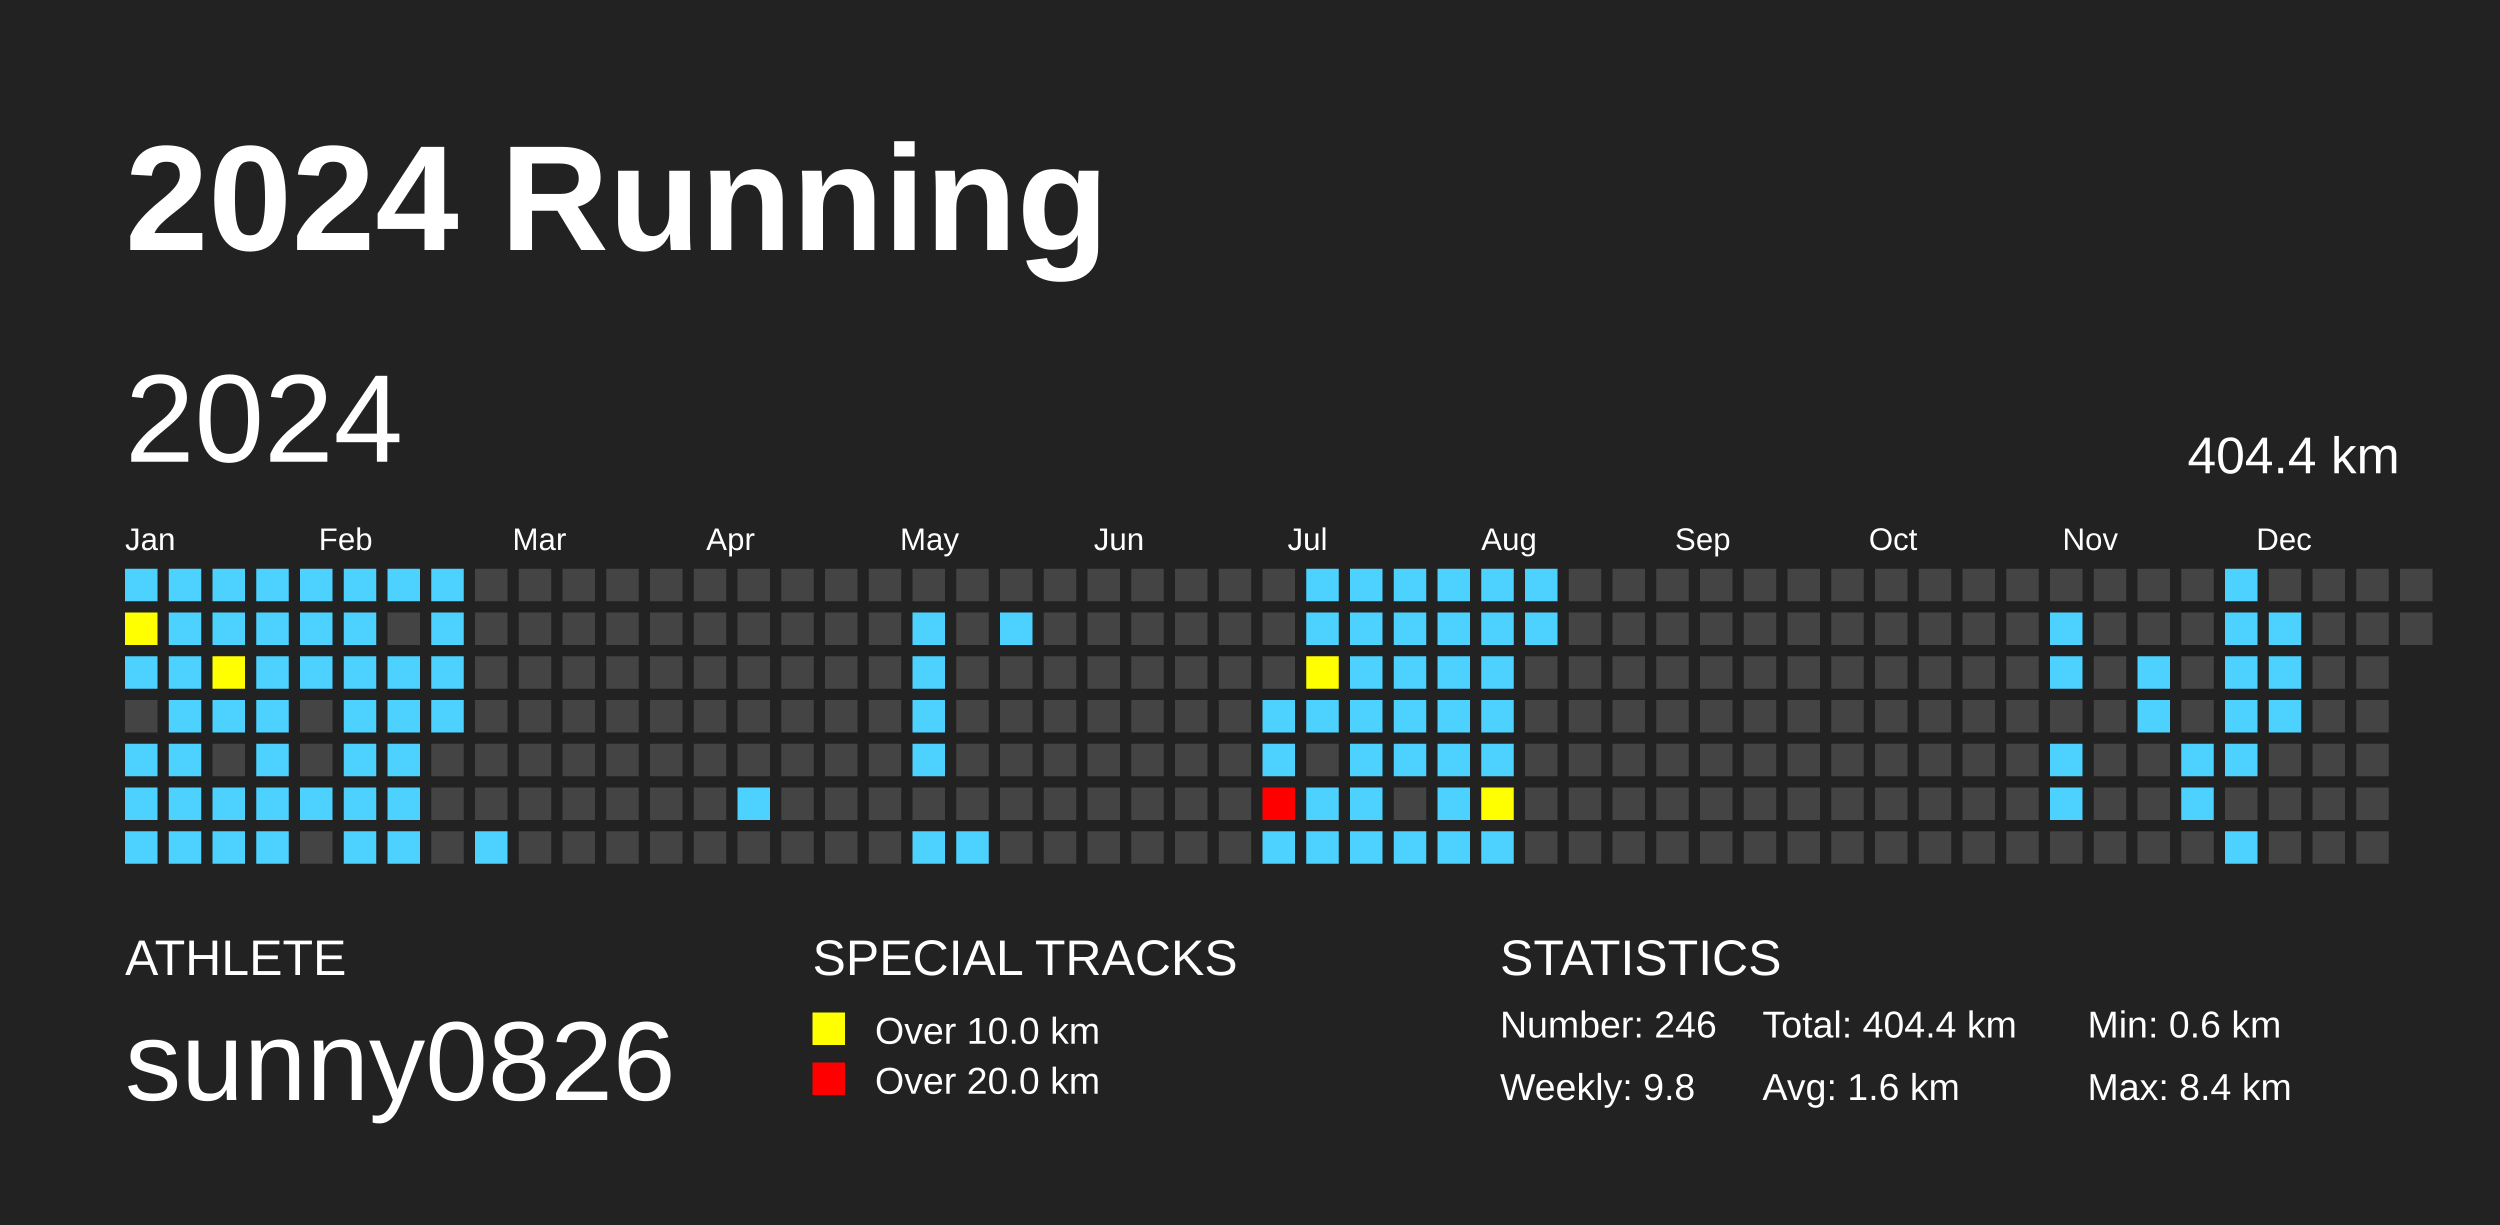
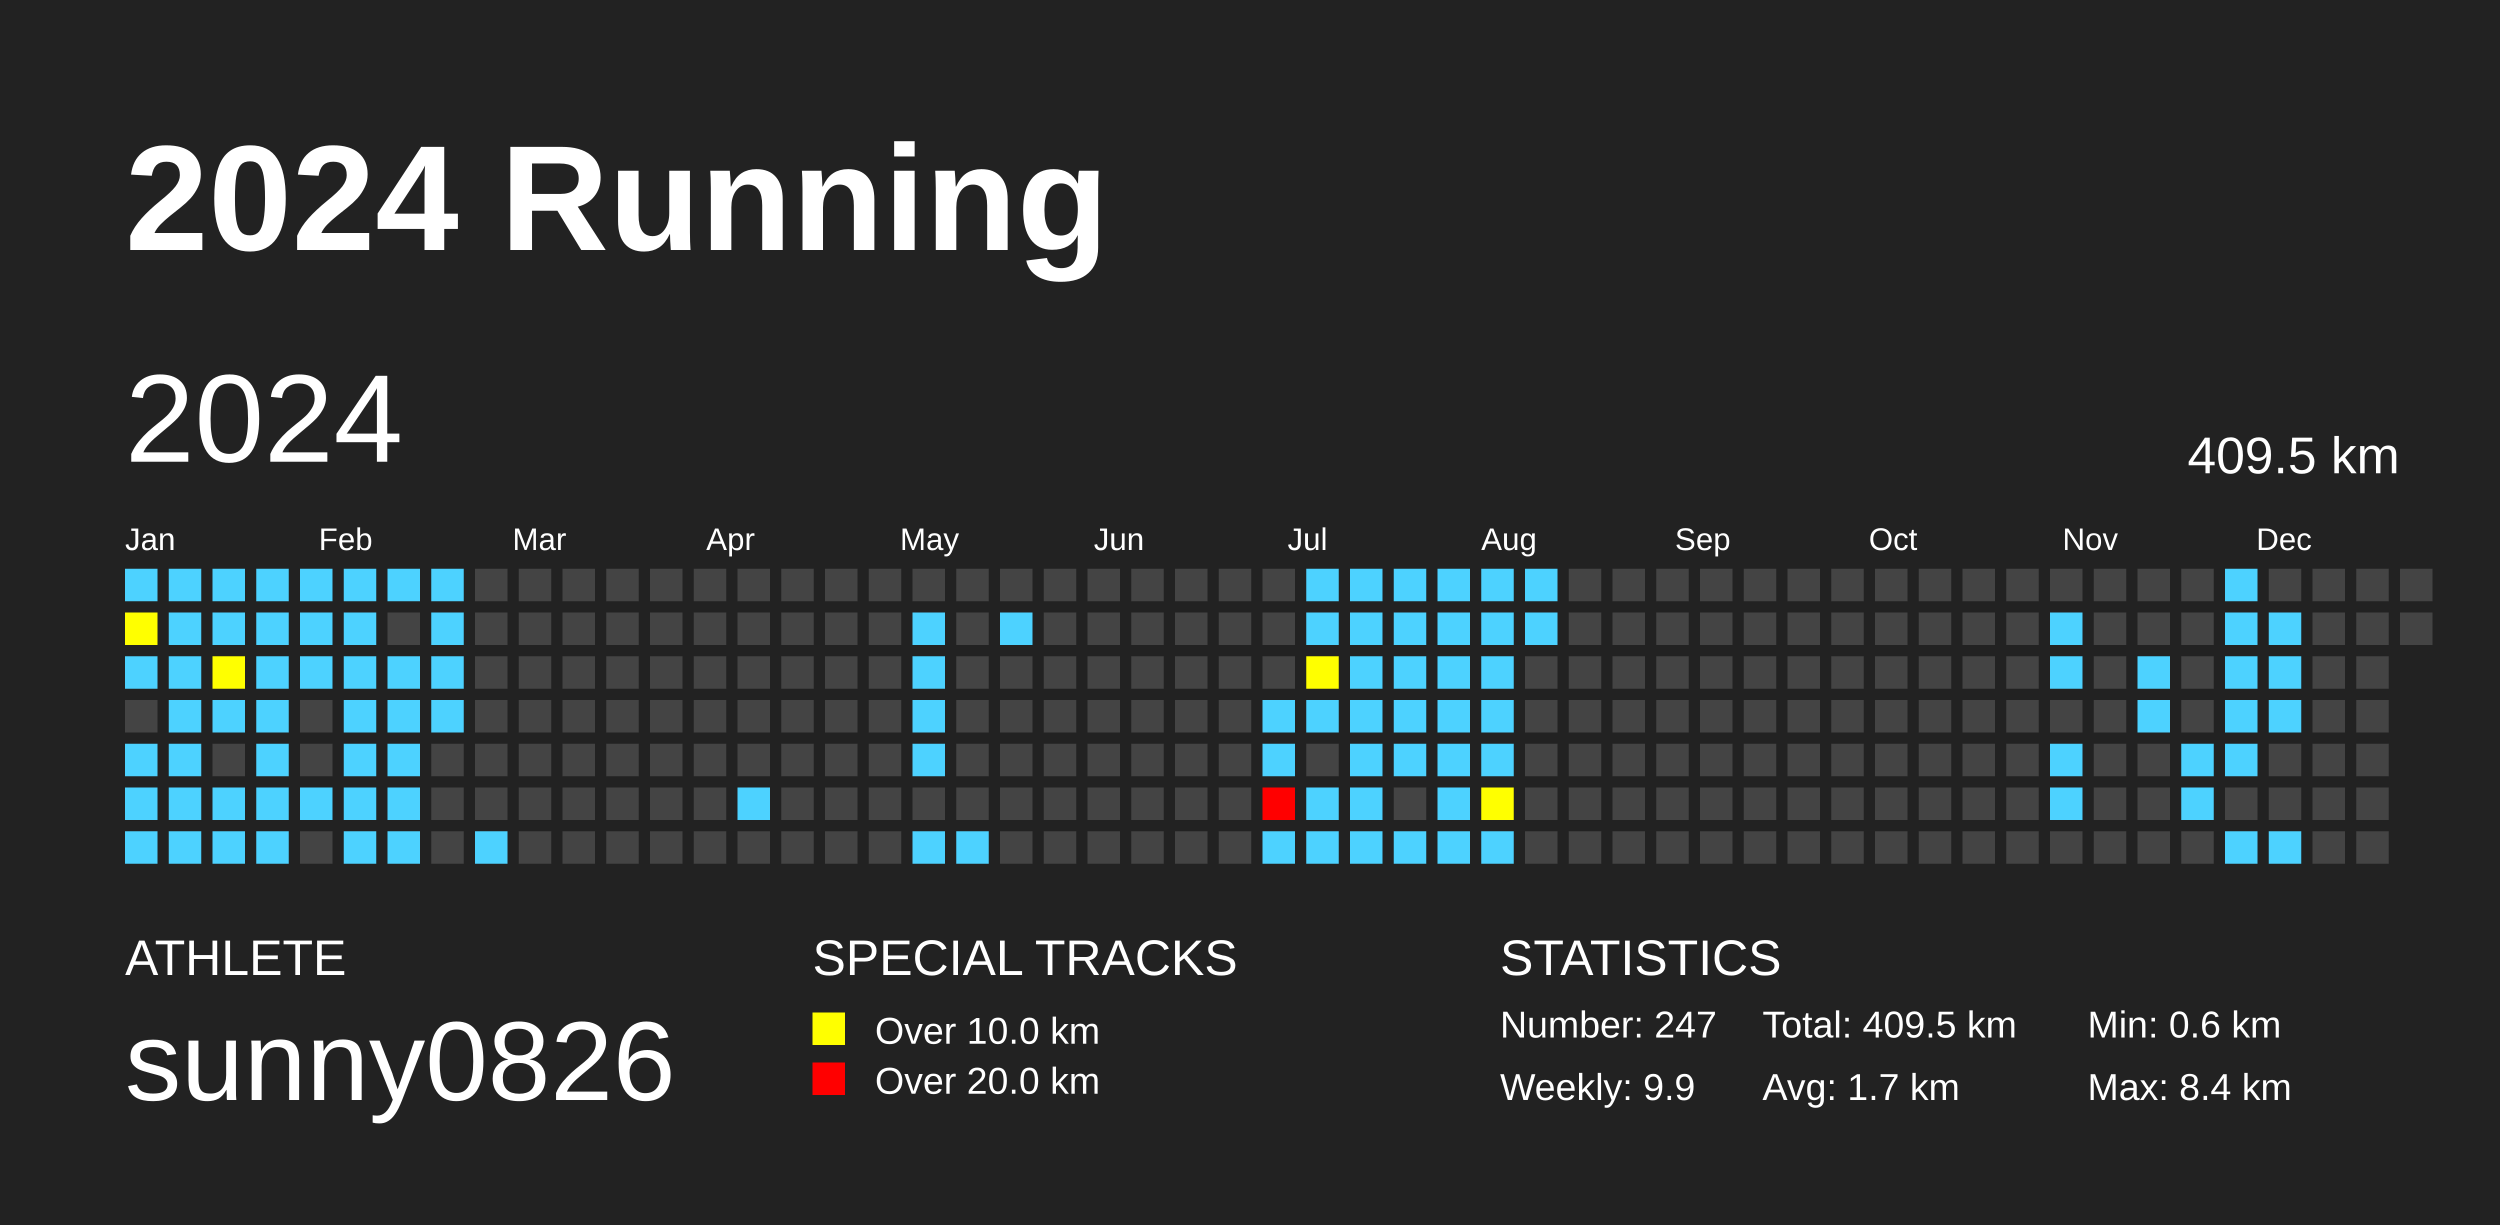
<svg xmlns="http://www.w3.org/2000/svg" baseProfile="full" height="98mm" version="1.1" viewBox="0,0,200,98" width="200mm">
  <defs />
  <rect fill="#222222" height="98" width="200" x="0" y="0" />
  <text fill="#FFFFFF" style="font-size:12px; font-family:Arial; font-weight:bold;" x="10" y="20">2024 Running</text>
  <text fill="#FFFFFF" style="font-size:4px; font-family:Arial" x="10" y="78">ATHLETE</text>
  <text fill="#FFFFFF" style="font-size:9px; font-family:Arial" x="10" y="88">sunny0826</text>
  <text fill="#FFFFFF" style="font-size:4px; font-family:Arial" x="65" y="78">SPECIAL TRACKS</text>
  <rect fill="yellow" height="2.6" width="2.6" x="65" y="81" />
  <text fill="#FFFFFF" style="font-size:3px; font-family:Arial" x="70" y="83.5">Over 10.0 km</text>
  <rect fill="red" height="2.6" width="2.6" x="65" y="85" />
  <text fill="#FFFFFF" style="font-size:3px; font-family:Arial" x="70" y="87.5">Over 20.0 km</text>
  <text fill="#FFFFFF" style="font-size:4px; font-family:Arial" x="120" y="78">STATISTICS</text>
-   <text fill="#FFFFFF" style="font-size:3px; font-family:Arial" x="120" y="83">Number: 246</text>
-   <text fill="#FFFFFF" style="font-size:3px; font-family:Arial" x="120" y="88">Weekly: 9.8</text>
-   <text fill="#FFFFFF" style="font-size:3px; font-family:Arial" x="141" y="83">Total: 404.4 km</text>
-   <text fill="#FFFFFF" style="font-size:3px; font-family:Arial" x="141" y="88">Avg: 1.6 km</text>
+   <text fill="#FFFFFF" style="font-size:3px; font-family:Arial" x="120" y="83">Number: 247</text>
+   <text fill="#FFFFFF" style="font-size:3px; font-family:Arial" x="120" y="88">Weekly: 9.9</text>
+   <text fill="#FFFFFF" style="font-size:3px; font-family:Arial" x="141" y="83">Total: 409.5 km</text>
+   <text fill="#FFFFFF" style="font-size:3px; font-family:Arial" x="141" y="88">Avg: 1.7 km</text>
  <text fill="#FFFFFF" style="font-size:3px; font-family:Arial" x="167" y="83">Min: 0.6 km</text>
  <text fill="#FFFFFF" style="font-size:3px; font-family:Arial" x="167" y="88">Max: 8.4 km</text>
  <text dominant-baseline="hanging" fill="#FFFFFF" style="font-size:10.0px; font-family:Arial;" x="10" y="30">2024</text>
-   <text dominant-baseline="hanging" fill="#FFFFFF" style="font-size:4.125px; font-family:Arial;" x="175" y="35">404.4 km</text>
+   <text dominant-baseline="hanging" fill="#FFFFFF" style="font-size:4.125px; font-family:Arial;" x="175" y="35">409.5 km</text>
  <text fill="#FFFFFF" style="font-size:2.5px; font-family:Arial" x="10.0" y="44">Jan</text>
  <text fill="#FFFFFF" style="font-size:2.5px; font-family:Arial" x="25.5" y="44">Feb</text>
  <text fill="#FFFFFF" style="font-size:2.5px; font-family:Arial" x="41.0" y="44">Mar</text>
  <text fill="#FFFFFF" style="font-size:2.5px; font-family:Arial" x="56.5" y="44">Apr</text>
  <text fill="#FFFFFF" style="font-size:2.5px; font-family:Arial" x="72.0" y="44">May</text>
  <text fill="#FFFFFF" style="font-size:2.5px; font-family:Arial" x="87.5" y="44">Jun</text>
  <text fill="#FFFFFF" style="font-size:2.5px; font-family:Arial" x="103.0" y="44">Jul</text>
  <text fill="#FFFFFF" style="font-size:2.5px; font-family:Arial" x="118.5" y="44">Aug</text>
  <text fill="#FFFFFF" style="font-size:2.5px; font-family:Arial" x="134.0" y="44">Sep</text>
  <text fill="#FFFFFF" style="font-size:2.5px; font-family:Arial" x="149.5" y="44">Oct</text>
  <text fill="#FFFFFF" style="font-size:2.5px; font-family:Arial" x="165.0" y="44">Nov</text>
  <text fill="#FFFFFF" style="font-size:2.5px; font-family:Arial" x="180.5" y="44">Dec</text>
  <rect fill="#4DD2FF" height="2.6" width="2.6" x="10.0" y="45.5" />
  <rect fill="yellow" height="2.6" width="2.6" x="10.0" y="49.0" />
  <rect fill="#4DD2FF" height="2.6" width="2.6" x="10.0" y="52.5" />
  <rect fill="#444444" height="2.6" width="2.6" x="10.0" y="56.0" />
  <rect fill="#4DD2FF" height="2.6" width="2.6" x="10.0" y="59.5" />
  <rect fill="#4DD2FF" height="2.6" width="2.6" x="10.0" y="63.0" />
  <rect fill="#4DD2FF" height="2.6" width="2.6" x="10.0" y="66.5" />
  <rect fill="#4DD2FF" height="2.6" width="2.6" x="13.5" y="45.5" />
  <rect fill="#4DD2FF" height="2.6" width="2.6" x="13.5" y="49.0" />
  <rect fill="#4DD2FF" height="2.6" width="2.6" x="13.5" y="52.5" />
  <rect fill="#4DD2FF" height="2.6" width="2.6" x="13.5" y="56.0" />
  <rect fill="#4DD2FF" height="2.6" width="2.6" x="13.5" y="59.5" />
  <rect fill="#4DD2FF" height="2.6" width="2.6" x="13.5" y="63.0" />
  <rect fill="#4DD2FF" height="2.6" width="2.6" x="13.5" y="66.5" />
  <rect fill="#4DD2FF" height="2.6" width="2.6" x="17.0" y="45.5" />
  <rect fill="#4DD2FF" height="2.6" width="2.6" x="17.0" y="49.0" />
  <rect fill="yellow" height="2.6" width="2.6" x="17.0" y="52.5" />
  <rect fill="#4DD2FF" height="2.6" width="2.6" x="17.0" y="56.0" />
  <rect fill="#444444" height="2.6" width="2.6" x="17.0" y="59.5" />
  <rect fill="#4DD2FF" height="2.6" width="2.6" x="17.0" y="63.0" />
  <rect fill="#4DD2FF" height="2.6" width="2.6" x="17.0" y="66.5" />
  <rect fill="#4DD2FF" height="2.6" width="2.6" x="20.5" y="45.5" />
  <rect fill="#4DD2FF" height="2.6" width="2.6" x="20.5" y="49.0" />
  <rect fill="#4DD2FF" height="2.6" width="2.6" x="20.5" y="52.5" />
  <rect fill="#4DD2FF" height="2.6" width="2.6" x="20.5" y="56.0" />
  <rect fill="#4DD2FF" height="2.6" width="2.6" x="20.5" y="59.5" />
  <rect fill="#4DD2FF" height="2.6" width="2.6" x="20.5" y="63.0" />
  <rect fill="#4DD2FF" height="2.6" width="2.6" x="20.5" y="66.5" />
  <rect fill="#4DD2FF" height="2.6" width="2.6" x="24.0" y="45.5" />
  <rect fill="#4DD2FF" height="2.6" width="2.6" x="24.0" y="49.0" />
  <rect fill="#4DD2FF" height="2.6" width="2.6" x="24.0" y="52.5" />
  <rect fill="#444444" height="2.6" width="2.6" x="24.0" y="56.0" />
  <rect fill="#444444" height="2.6" width="2.6" x="24.0" y="59.5" />
  <rect fill="#4DD2FF" height="2.6" width="2.6" x="24.0" y="63.0" />
  <rect fill="#444444" height="2.6" width="2.6" x="24.0" y="66.5" />
  <rect fill="#4DD2FF" height="2.6" width="2.6" x="27.5" y="45.5" />
  <rect fill="#4DD2FF" height="2.6" width="2.6" x="27.5" y="49.0" />
  <rect fill="#4DD2FF" height="2.6" width="2.6" x="27.5" y="52.5" />
  <rect fill="#4DD2FF" height="2.6" width="2.6" x="27.5" y="56.0" />
  <rect fill="#4DD2FF" height="2.6" width="2.6" x="27.5" y="59.5" />
  <rect fill="#4DD2FF" height="2.6" width="2.6" x="27.5" y="63.0" />
  <rect fill="#4DD2FF" height="2.6" width="2.6" x="27.5" y="66.5" />
  <rect fill="#4DD2FF" height="2.6" width="2.6" x="31.0" y="45.5" />
  <rect fill="#444444" height="2.6" width="2.6" x="31.0" y="49.0" />
  <rect fill="#4DD2FF" height="2.6" width="2.6" x="31.0" y="52.5" />
  <rect fill="#4DD2FF" height="2.6" width="2.6" x="31.0" y="56.0" />
  <rect fill="#4DD2FF" height="2.6" width="2.6" x="31.0" y="59.5" />
  <rect fill="#4DD2FF" height="2.6" width="2.6" x="31.0" y="63.0" />
  <rect fill="#4DD2FF" height="2.6" width="2.6" x="31.0" y="66.5" />
  <rect fill="#4DD2FF" height="2.6" width="2.6" x="34.5" y="45.5" />
  <rect fill="#4DD2FF" height="2.6" width="2.6" x="34.5" y="49.0" />
  <rect fill="#4DD2FF" height="2.6" width="2.6" x="34.5" y="52.5" />
  <rect fill="#4DD2FF" height="2.6" width="2.6" x="34.5" y="56.0" />
  <rect fill="#444444" height="2.6" width="2.6" x="34.5" y="59.5" />
  <rect fill="#444444" height="2.6" width="2.6" x="34.5" y="63.0" />
  <rect fill="#444444" height="2.6" width="2.6" x="34.5" y="66.5" />
  <rect fill="#444444" height="2.6" width="2.6" x="38.0" y="45.5" />
  <rect fill="#444444" height="2.6" width="2.6" x="38.0" y="49.0" />
  <rect fill="#444444" height="2.6" width="2.6" x="38.0" y="52.5" />
  <rect fill="#444444" height="2.6" width="2.6" x="38.0" y="56.0" />
  <rect fill="#444444" height="2.6" width="2.6" x="38.0" y="59.5" />
  <rect fill="#444444" height="2.6" width="2.6" x="38.0" y="63.0" />
  <rect fill="#4DD2FF" height="2.6" width="2.6" x="38.0" y="66.5" />
  <rect fill="#444444" height="2.6" width="2.6" x="41.5" y="45.5" />
  <rect fill="#444444" height="2.6" width="2.6" x="41.5" y="49.0" />
  <rect fill="#444444" height="2.6" width="2.6" x="41.5" y="52.5" />
  <rect fill="#444444" height="2.6" width="2.6" x="41.5" y="56.0" />
  <rect fill="#444444" height="2.6" width="2.6" x="41.5" y="59.5" />
  <rect fill="#444444" height="2.6" width="2.6" x="41.5" y="63.0" />
  <rect fill="#444444" height="2.6" width="2.6" x="41.5" y="66.5" />
  <rect fill="#444444" height="2.6" width="2.6" x="45.0" y="45.5" />
  <rect fill="#444444" height="2.6" width="2.6" x="45.0" y="49.0" />
  <rect fill="#444444" height="2.6" width="2.6" x="45.0" y="52.5" />
  <rect fill="#444444" height="2.6" width="2.6" x="45.0" y="56.0" />
  <rect fill="#444444" height="2.6" width="2.6" x="45.0" y="59.5" />
  <rect fill="#444444" height="2.6" width="2.6" x="45.0" y="63.0" />
  <rect fill="#444444" height="2.6" width="2.6" x="45.0" y="66.5" />
  <rect fill="#444444" height="2.6" width="2.6" x="48.5" y="45.5" />
  <rect fill="#444444" height="2.6" width="2.6" x="48.5" y="49.0" />
  <rect fill="#444444" height="2.6" width="2.6" x="48.5" y="52.5" />
  <rect fill="#444444" height="2.6" width="2.6" x="48.5" y="56.0" />
  <rect fill="#444444" height="2.6" width="2.6" x="48.5" y="59.5" />
  <rect fill="#444444" height="2.6" width="2.6" x="48.5" y="63.0" />
  <rect fill="#444444" height="2.6" width="2.6" x="48.5" y="66.5" />
  <rect fill="#444444" height="2.6" width="2.6" x="52.0" y="45.5" />
  <rect fill="#444444" height="2.6" width="2.6" x="52.0" y="49.0" />
  <rect fill="#444444" height="2.6" width="2.6" x="52.0" y="52.5" />
  <rect fill="#444444" height="2.6" width="2.6" x="52.0" y="56.0" />
  <rect fill="#444444" height="2.6" width="2.6" x="52.0" y="59.5" />
  <rect fill="#444444" height="2.6" width="2.6" x="52.0" y="63.0" />
  <rect fill="#444444" height="2.6" width="2.6" x="52.0" y="66.5" />
  <rect fill="#444444" height="2.6" width="2.6" x="55.5" y="45.5" />
  <rect fill="#444444" height="2.6" width="2.6" x="55.5" y="49.0" />
  <rect fill="#444444" height="2.6" width="2.6" x="55.5" y="52.5" />
  <rect fill="#444444" height="2.6" width="2.6" x="55.5" y="56.0" />
  <rect fill="#444444" height="2.6" width="2.6" x="55.5" y="59.5" />
  <rect fill="#444444" height="2.6" width="2.6" x="55.5" y="63.0" />
  <rect fill="#444444" height="2.6" width="2.6" x="55.5" y="66.5" />
  <rect fill="#444444" height="2.6" width="2.6" x="59.0" y="45.5" />
  <rect fill="#444444" height="2.6" width="2.6" x="59.0" y="49.0" />
  <rect fill="#444444" height="2.6" width="2.6" x="59.0" y="52.5" />
  <rect fill="#444444" height="2.6" width="2.6" x="59.0" y="56.0" />
  <rect fill="#444444" height="2.6" width="2.6" x="59.0" y="59.5" />
  <rect fill="#4DD2FF" height="2.6" width="2.6" x="59.0" y="63.0" />
  <rect fill="#444444" height="2.6" width="2.6" x="59.0" y="66.5" />
  <rect fill="#444444" height="2.6" width="2.6" x="62.5" y="45.5" />
  <rect fill="#444444" height="2.6" width="2.6" x="62.5" y="49.0" />
  <rect fill="#444444" height="2.6" width="2.6" x="62.5" y="52.5" />
  <rect fill="#444444" height="2.6" width="2.6" x="62.5" y="56.0" />
  <rect fill="#444444" height="2.6" width="2.6" x="62.5" y="59.5" />
  <rect fill="#444444" height="2.6" width="2.6" x="62.5" y="63.0" />
  <rect fill="#444444" height="2.6" width="2.6" x="62.5" y="66.5" />
  <rect fill="#444444" height="2.6" width="2.6" x="66.0" y="45.5" />
  <rect fill="#444444" height="2.6" width="2.6" x="66.0" y="49.0" />
  <rect fill="#444444" height="2.6" width="2.6" x="66.0" y="52.5" />
  <rect fill="#444444" height="2.6" width="2.6" x="66.0" y="56.0" />
  <rect fill="#444444" height="2.6" width="2.6" x="66.0" y="59.5" />
  <rect fill="#444444" height="2.6" width="2.6" x="66.0" y="63.0" />
  <rect fill="#444444" height="2.6" width="2.6" x="66.0" y="66.5" />
  <rect fill="#444444" height="2.6" width="2.6" x="69.5" y="45.5" />
  <rect fill="#444444" height="2.6" width="2.6" x="69.5" y="49.0" />
  <rect fill="#444444" height="2.6" width="2.6" x="69.5" y="52.5" />
  <rect fill="#444444" height="2.6" width="2.6" x="69.5" y="56.0" />
  <rect fill="#444444" height="2.6" width="2.6" x="69.5" y="59.5" />
  <rect fill="#444444" height="2.6" width="2.6" x="69.5" y="63.0" />
  <rect fill="#444444" height="2.6" width="2.6" x="69.5" y="66.5" />
  <rect fill="#444444" height="2.6" width="2.6" x="73.0" y="45.5" />
  <rect fill="#4DD2FF" height="2.6" width="2.6" x="73.0" y="49.0" />
  <rect fill="#4DD2FF" height="2.6" width="2.6" x="73.0" y="52.5" />
  <rect fill="#4DD2FF" height="2.6" width="2.6" x="73.0" y="56.0" />
  <rect fill="#4DD2FF" height="2.6" width="2.6" x="73.0" y="59.5" />
  <rect fill="#444444" height="2.6" width="2.6" x="73.0" y="63.0" />
  <rect fill="#4DD2FF" height="2.6" width="2.6" x="73.0" y="66.5" />
  <rect fill="#444444" height="2.6" width="2.6" x="76.5" y="45.5" />
  <rect fill="#444444" height="2.6" width="2.6" x="76.5" y="49.0" />
  <rect fill="#444444" height="2.6" width="2.6" x="76.5" y="52.5" />
  <rect fill="#444444" height="2.6" width="2.6" x="76.5" y="56.0" />
  <rect fill="#444444" height="2.6" width="2.6" x="76.5" y="59.5" />
  <rect fill="#444444" height="2.6" width="2.6" x="76.5" y="63.0" />
  <rect fill="#4DD2FF" height="2.6" width="2.6" x="76.5" y="66.5" />
  <rect fill="#444444" height="2.6" width="2.6" x="80.0" y="45.5" />
  <rect fill="#4DD2FF" height="2.6" width="2.6" x="80.0" y="49.0" />
  <rect fill="#444444" height="2.6" width="2.6" x="80.0" y="52.5" />
  <rect fill="#444444" height="2.6" width="2.6" x="80.0" y="56.0" />
  <rect fill="#444444" height="2.6" width="2.6" x="80.0" y="59.5" />
  <rect fill="#444444" height="2.6" width="2.6" x="80.0" y="63.0" />
  <rect fill="#444444" height="2.6" width="2.6" x="80.0" y="66.5" />
  <rect fill="#444444" height="2.6" width="2.6" x="83.5" y="45.5" />
  <rect fill="#444444" height="2.6" width="2.6" x="83.5" y="49.0" />
  <rect fill="#444444" height="2.6" width="2.6" x="83.5" y="52.5" />
  <rect fill="#444444" height="2.6" width="2.6" x="83.5" y="56.0" />
  <rect fill="#444444" height="2.6" width="2.6" x="83.5" y="59.5" />
  <rect fill="#444444" height="2.6" width="2.6" x="83.5" y="63.0" />
  <rect fill="#444444" height="2.6" width="2.6" x="83.5" y="66.5" />
  <rect fill="#444444" height="2.6" width="2.6" x="87.0" y="45.5" />
  <rect fill="#444444" height="2.6" width="2.6" x="87.0" y="49.0" />
  <rect fill="#444444" height="2.6" width="2.6" x="87.0" y="52.5" />
  <rect fill="#444444" height="2.6" width="2.6" x="87.0" y="56.0" />
  <rect fill="#444444" height="2.6" width="2.6" x="87.0" y="59.5" />
  <rect fill="#444444" height="2.6" width="2.6" x="87.0" y="63.0" />
  <rect fill="#444444" height="2.6" width="2.6" x="87.0" y="66.5" />
  <rect fill="#444444" height="2.6" width="2.6" x="90.5" y="45.5" />
  <rect fill="#444444" height="2.6" width="2.6" x="90.5" y="49.0" />
  <rect fill="#444444" height="2.6" width="2.6" x="90.5" y="52.5" />
  <rect fill="#444444" height="2.6" width="2.6" x="90.5" y="56.0" />
  <rect fill="#444444" height="2.6" width="2.6" x="90.5" y="59.5" />
  <rect fill="#444444" height="2.6" width="2.6" x="90.5" y="63.0" />
  <rect fill="#444444" height="2.6" width="2.6" x="90.5" y="66.5" />
  <rect fill="#444444" height="2.6" width="2.6" x="94.0" y="45.5" />
  <rect fill="#444444" height="2.6" width="2.6" x="94.0" y="49.0" />
  <rect fill="#444444" height="2.6" width="2.6" x="94.0" y="52.5" />
  <rect fill="#444444" height="2.6" width="2.6" x="94.0" y="56.0" />
  <rect fill="#444444" height="2.6" width="2.6" x="94.0" y="59.5" />
  <rect fill="#444444" height="2.6" width="2.6" x="94.0" y="63.0" />
  <rect fill="#444444" height="2.6" width="2.6" x="94.0" y="66.5" />
  <rect fill="#444444" height="2.6" width="2.6" x="97.5" y="45.5" />
  <rect fill="#444444" height="2.6" width="2.6" x="97.5" y="49.0" />
  <rect fill="#444444" height="2.6" width="2.6" x="97.5" y="52.5" />
  <rect fill="#444444" height="2.6" width="2.6" x="97.5" y="56.0" />
  <rect fill="#444444" height="2.6" width="2.6" x="97.5" y="59.5" />
  <rect fill="#444444" height="2.6" width="2.6" x="97.5" y="63.0" />
  <rect fill="#444444" height="2.6" width="2.6" x="97.5" y="66.5" />
  <rect fill="#444444" height="2.6" width="2.6" x="101.0" y="45.5" />
  <rect fill="#444444" height="2.6" width="2.6" x="101.0" y="49.0" />
  <rect fill="#444444" height="2.6" width="2.6" x="101.0" y="52.5" />
  <rect fill="#4DD2FF" height="2.6" width="2.6" x="101.0" y="56.0" />
  <rect fill="#4DD2FF" height="2.6" width="2.6" x="101.0" y="59.5" />
  <rect fill="red" height="2.6" width="2.6" x="101.0" y="63.0" />
  <rect fill="#4DD2FF" height="2.6" width="2.6" x="101.0" y="66.5" />
  <rect fill="#4DD2FF" height="2.6" width="2.6" x="104.5" y="45.5" />
  <rect fill="#4DD2FF" height="2.6" width="2.6" x="104.5" y="49.0" />
  <rect fill="yellow" height="2.6" width="2.6" x="104.5" y="52.5" />
  <rect fill="#4DD2FF" height="2.6" width="2.6" x="104.5" y="56.0" />
  <rect fill="#444444" height="2.6" width="2.6" x="104.5" y="59.5" />
  <rect fill="#4DD2FF" height="2.6" width="2.6" x="104.5" y="63.0" />
  <rect fill="#4DD2FF" height="2.6" width="2.6" x="104.5" y="66.5" />
  <rect fill="#4DD2FF" height="2.6" width="2.6" x="108.0" y="45.5" />
  <rect fill="#4DD2FF" height="2.6" width="2.6" x="108.0" y="49.0" />
  <rect fill="#4DD2FF" height="2.6" width="2.6" x="108.0" y="52.5" />
  <rect fill="#4DD2FF" height="2.6" width="2.6" x="108.0" y="56.0" />
  <rect fill="#4DD2FF" height="2.6" width="2.6" x="108.0" y="59.5" />
  <rect fill="#4DD2FF" height="2.6" width="2.6" x="108.0" y="63.0" />
  <rect fill="#4DD2FF" height="2.6" width="2.6" x="108.0" y="66.5" />
  <rect fill="#4DD2FF" height="2.6" width="2.6" x="111.5" y="45.5" />
  <rect fill="#4DD2FF" height="2.6" width="2.6" x="111.5" y="49.0" />
  <rect fill="#4DD2FF" height="2.6" width="2.6" x="111.5" y="52.5" />
  <rect fill="#4DD2FF" height="2.6" width="2.6" x="111.5" y="56.0" />
  <rect fill="#4DD2FF" height="2.6" width="2.6" x="111.5" y="59.5" />
  <rect fill="#444444" height="2.6" width="2.6" x="111.5" y="63.0" />
  <rect fill="#4DD2FF" height="2.6" width="2.6" x="111.5" y="66.5" />
  <rect fill="#4DD2FF" height="2.6" width="2.6" x="115.0" y="45.5" />
  <rect fill="#4DD2FF" height="2.6" width="2.6" x="115.0" y="49.0" />
  <rect fill="#4DD2FF" height="2.6" width="2.6" x="115.0" y="52.5" />
  <rect fill="#4DD2FF" height="2.6" width="2.6" x="115.0" y="56.0" />
  <rect fill="#4DD2FF" height="2.6" width="2.6" x="115.0" y="59.5" />
  <rect fill="#4DD2FF" height="2.6" width="2.6" x="115.0" y="63.0" />
  <rect fill="#4DD2FF" height="2.6" width="2.6" x="115.0" y="66.5" />
  <rect fill="#4DD2FF" height="2.6" width="2.6" x="118.5" y="45.5" />
  <rect fill="#4DD2FF" height="2.6" width="2.6" x="118.5" y="49.0" />
  <rect fill="#4DD2FF" height="2.6" width="2.6" x="118.5" y="52.5" />
  <rect fill="#4DD2FF" height="2.6" width="2.6" x="118.5" y="56.0" />
  <rect fill="#4DD2FF" height="2.6" width="2.6" x="118.5" y="59.5" />
  <rect fill="yellow" height="2.6" width="2.6" x="118.5" y="63.0" />
  <rect fill="#4DD2FF" height="2.6" width="2.6" x="118.5" y="66.5" />
  <rect fill="#4DD2FF" height="2.6" width="2.6" x="122.0" y="45.5" />
  <rect fill="#4DD2FF" height="2.6" width="2.6" x="122.0" y="49.0" />
  <rect fill="#444444" height="2.6" width="2.6" x="122.0" y="52.5" />
  <rect fill="#444444" height="2.6" width="2.6" x="122.0" y="56.0" />
  <rect fill="#444444" height="2.6" width="2.6" x="122.0" y="59.5" />
  <rect fill="#444444" height="2.6" width="2.6" x="122.0" y="63.0" />
  <rect fill="#444444" height="2.6" width="2.6" x="122.0" y="66.5" />
  <rect fill="#444444" height="2.6" width="2.6" x="125.5" y="45.5" />
  <rect fill="#444444" height="2.6" width="2.6" x="125.5" y="49.0" />
  <rect fill="#444444" height="2.6" width="2.6" x="125.5" y="52.5" />
  <rect fill="#444444" height="2.6" width="2.6" x="125.5" y="56.0" />
  <rect fill="#444444" height="2.6" width="2.6" x="125.5" y="59.5" />
  <rect fill="#444444" height="2.6" width="2.6" x="125.5" y="63.0" />
  <rect fill="#444444" height="2.6" width="2.6" x="125.5" y="66.5" />
  <rect fill="#444444" height="2.6" width="2.6" x="129.0" y="45.5" />
  <rect fill="#444444" height="2.6" width="2.6" x="129.0" y="49.0" />
  <rect fill="#444444" height="2.6" width="2.6" x="129.0" y="52.5" />
  <rect fill="#444444" height="2.6" width="2.6" x="129.0" y="56.0" />
  <rect fill="#444444" height="2.6" width="2.6" x="129.0" y="59.5" />
  <rect fill="#444444" height="2.6" width="2.6" x="129.0" y="63.0" />
  <rect fill="#444444" height="2.6" width="2.6" x="129.0" y="66.5" />
  <rect fill="#444444" height="2.6" width="2.6" x="132.5" y="45.5" />
  <rect fill="#444444" height="2.6" width="2.6" x="132.5" y="49.0" />
  <rect fill="#444444" height="2.6" width="2.6" x="132.5" y="52.5" />
  <rect fill="#444444" height="2.6" width="2.6" x="132.5" y="56.0" />
  <rect fill="#444444" height="2.6" width="2.6" x="132.5" y="59.5" />
  <rect fill="#444444" height="2.6" width="2.6" x="132.5" y="63.0" />
  <rect fill="#444444" height="2.6" width="2.6" x="132.5" y="66.5" />
  <rect fill="#444444" height="2.6" width="2.6" x="136.0" y="45.5" />
  <rect fill="#444444" height="2.6" width="2.6" x="136.0" y="49.0" />
  <rect fill="#444444" height="2.6" width="2.6" x="136.0" y="52.5" />
  <rect fill="#444444" height="2.6" width="2.6" x="136.0" y="56.0" />
  <rect fill="#444444" height="2.6" width="2.6" x="136.0" y="59.5" />
  <rect fill="#444444" height="2.6" width="2.6" x="136.0" y="63.0" />
  <rect fill="#444444" height="2.6" width="2.6" x="136.0" y="66.5" />
  <rect fill="#444444" height="2.6" width="2.6" x="139.5" y="45.5" />
  <rect fill="#444444" height="2.6" width="2.6" x="139.5" y="49.0" />
  <rect fill="#444444" height="2.6" width="2.6" x="139.5" y="52.5" />
  <rect fill="#444444" height="2.6" width="2.6" x="139.5" y="56.0" />
  <rect fill="#444444" height="2.6" width="2.6" x="139.5" y="59.5" />
  <rect fill="#444444" height="2.6" width="2.6" x="139.5" y="63.0" />
  <rect fill="#444444" height="2.6" width="2.6" x="139.5" y="66.5" />
  <rect fill="#444444" height="2.6" width="2.6" x="143.0" y="45.5" />
  <rect fill="#444444" height="2.6" width="2.6" x="143.0" y="49.0" />
  <rect fill="#444444" height="2.6" width="2.6" x="143.0" y="52.5" />
  <rect fill="#444444" height="2.6" width="2.6" x="143.0" y="56.0" />
  <rect fill="#444444" height="2.6" width="2.6" x="143.0" y="59.5" />
  <rect fill="#444444" height="2.6" width="2.6" x="143.0" y="63.0" />
  <rect fill="#444444" height="2.6" width="2.6" x="143.0" y="66.5" />
  <rect fill="#444444" height="2.6" width="2.6" x="146.5" y="45.5" />
  <rect fill="#444444" height="2.6" width="2.6" x="146.5" y="49.0" />
  <rect fill="#444444" height="2.6" width="2.6" x="146.5" y="52.5" />
  <rect fill="#444444" height="2.6" width="2.6" x="146.5" y="56.0" />
  <rect fill="#444444" height="2.6" width="2.6" x="146.5" y="59.5" />
  <rect fill="#444444" height="2.6" width="2.6" x="146.5" y="63.0" />
  <rect fill="#444444" height="2.6" width="2.6" x="146.5" y="66.5" />
  <rect fill="#444444" height="2.6" width="2.6" x="150.0" y="45.5" />
  <rect fill="#444444" height="2.6" width="2.6" x="150.0" y="49.0" />
  <rect fill="#444444" height="2.6" width="2.6" x="150.0" y="52.5" />
  <rect fill="#444444" height="2.6" width="2.6" x="150.0" y="56.0" />
  <rect fill="#444444" height="2.6" width="2.6" x="150.0" y="59.5" />
  <rect fill="#444444" height="2.6" width="2.6" x="150.0" y="63.0" />
  <rect fill="#444444" height="2.6" width="2.6" x="150.0" y="66.5" />
  <rect fill="#444444" height="2.6" width="2.6" x="153.5" y="45.5" />
  <rect fill="#444444" height="2.6" width="2.6" x="153.5" y="49.0" />
  <rect fill="#444444" height="2.6" width="2.6" x="153.5" y="52.5" />
  <rect fill="#444444" height="2.6" width="2.6" x="153.5" y="56.0" />
  <rect fill="#444444" height="2.6" width="2.6" x="153.5" y="59.5" />
  <rect fill="#444444" height="2.6" width="2.6" x="153.5" y="63.0" />
  <rect fill="#444444" height="2.6" width="2.6" x="153.5" y="66.5" />
  <rect fill="#444444" height="2.6" width="2.6" x="157.0" y="45.5" />
  <rect fill="#444444" height="2.6" width="2.6" x="157.0" y="49.0" />
  <rect fill="#444444" height="2.6" width="2.6" x="157.0" y="52.5" />
  <rect fill="#444444" height="2.6" width="2.6" x="157.0" y="56.0" />
  <rect fill="#444444" height="2.6" width="2.6" x="157.0" y="59.5" />
  <rect fill="#444444" height="2.6" width="2.6" x="157.0" y="63.0" />
  <rect fill="#444444" height="2.6" width="2.6" x="157.0" y="66.5" />
  <rect fill="#444444" height="2.6" width="2.6" x="160.5" y="45.5" />
  <rect fill="#444444" height="2.6" width="2.6" x="160.5" y="49.0" />
  <rect fill="#444444" height="2.6" width="2.6" x="160.5" y="52.5" />
  <rect fill="#444444" height="2.6" width="2.6" x="160.5" y="56.0" />
  <rect fill="#444444" height="2.6" width="2.6" x="160.5" y="59.5" />
  <rect fill="#444444" height="2.6" width="2.6" x="160.5" y="63.0" />
  <rect fill="#444444" height="2.6" width="2.6" x="160.5" y="66.5" />
  <rect fill="#444444" height="2.6" width="2.6" x="164.0" y="45.5" />
  <rect fill="#4DD2FF" height="2.6" width="2.6" x="164.0" y="49.0" />
  <rect fill="#4DD2FF" height="2.6" width="2.6" x="164.0" y="52.5" />
  <rect fill="#444444" height="2.6" width="2.6" x="164.0" y="56.0" />
  <rect fill="#4DD2FF" height="2.6" width="2.6" x="164.0" y="59.5" />
  <rect fill="#4DD2FF" height="2.6" width="2.6" x="164.0" y="63.0" />
  <rect fill="#444444" height="2.6" width="2.6" x="164.0" y="66.5" />
  <rect fill="#444444" height="2.6" width="2.6" x="167.5" y="45.5" />
  <rect fill="#444444" height="2.6" width="2.6" x="167.5" y="49.0" />
  <rect fill="#444444" height="2.6" width="2.6" x="167.5" y="52.5" />
  <rect fill="#444444" height="2.6" width="2.6" x="167.5" y="56.0" />
  <rect fill="#444444" height="2.6" width="2.6" x="167.5" y="59.5" />
  <rect fill="#444444" height="2.6" width="2.6" x="167.5" y="63.0" />
  <rect fill="#444444" height="2.6" width="2.6" x="167.5" y="66.5" />
  <rect fill="#444444" height="2.6" width="2.6" x="171.0" y="45.5" />
  <rect fill="#444444" height="2.6" width="2.6" x="171.0" y="49.0" />
  <rect fill="#4DD2FF" height="2.6" width="2.6" x="171.0" y="52.5" />
  <rect fill="#4DD2FF" height="2.6" width="2.6" x="171.0" y="56.0" />
  <rect fill="#444444" height="2.6" width="2.6" x="171.0" y="59.5" />
  <rect fill="#444444" height="2.6" width="2.6" x="171.0" y="63.0" />
  <rect fill="#444444" height="2.6" width="2.6" x="171.0" y="66.5" />
  <rect fill="#444444" height="2.6" width="2.6" x="174.5" y="45.5" />
  <rect fill="#444444" height="2.6" width="2.6" x="174.5" y="49.0" />
  <rect fill="#444444" height="2.6" width="2.6" x="174.5" y="52.5" />
  <rect fill="#444444" height="2.6" width="2.6" x="174.5" y="56.0" />
  <rect fill="#4DD2FF" height="2.6" width="2.6" x="174.5" y="59.5" />
  <rect fill="#4DD2FF" height="2.6" width="2.6" x="174.5" y="63.0" />
  <rect fill="#444444" height="2.6" width="2.6" x="174.5" y="66.5" />
  <rect fill="#4DD2FF" height="2.6" width="2.6" x="178.0" y="45.5" />
  <rect fill="#4DD2FF" height="2.6" width="2.6" x="178.0" y="49.0" />
  <rect fill="#4DD2FF" height="2.6" width="2.6" x="178.0" y="52.5" />
  <rect fill="#4DD2FF" height="2.6" width="2.6" x="178.0" y="56.0" />
  <rect fill="#4DD2FF" height="2.6" width="2.6" x="178.0" y="59.5" />
  <rect fill="#444444" height="2.6" width="2.6" x="178.0" y="63.0" />
  <rect fill="#4DD2FF" height="2.6" width="2.6" x="178.0" y="66.5" />
  <rect fill="#444444" height="2.6" width="2.6" x="181.5" y="45.5" />
  <rect fill="#4DD2FF" height="2.6" width="2.6" x="181.5" y="49.0" />
  <rect fill="#4DD2FF" height="2.6" width="2.6" x="181.5" y="52.5" />
  <rect fill="#4DD2FF" height="2.6" width="2.6" x="181.5" y="56.0" />
  <rect fill="#444444" height="2.6" width="2.6" x="181.5" y="59.5" />
  <rect fill="#444444" height="2.6" width="2.6" x="181.5" y="63.0" />
-   <rect fill="#444444" height="2.6" width="2.6" x="181.5" y="66.5" />
+   <rect fill="#4DD2FF" height="2.6" width="2.6" x="181.5" y="66.5" />
  <rect fill="#444444" height="2.6" width="2.6" x="185.0" y="45.5" />
  <rect fill="#444444" height="2.6" width="2.6" x="185.0" y="49.0" />
  <rect fill="#444444" height="2.6" width="2.6" x="185.0" y="52.5" />
  <rect fill="#444444" height="2.6" width="2.6" x="185.0" y="56.0" />
  <rect fill="#444444" height="2.6" width="2.6" x="185.0" y="59.5" />
  <rect fill="#444444" height="2.6" width="2.6" x="185.0" y="63.0" />
  <rect fill="#444444" height="2.6" width="2.6" x="185.0" y="66.5" />
  <rect fill="#444444" height="2.6" width="2.6" x="188.5" y="45.5" />
  <rect fill="#444444" height="2.6" width="2.6" x="188.5" y="49.0" />
  <rect fill="#444444" height="2.6" width="2.6" x="188.5" y="52.5" />
  <rect fill="#444444" height="2.6" width="2.6" x="188.5" y="56.0" />
  <rect fill="#444444" height="2.6" width="2.6" x="188.5" y="59.5" />
  <rect fill="#444444" height="2.6" width="2.6" x="188.5" y="63.0" />
  <rect fill="#444444" height="2.6" width="2.6" x="188.5" y="66.5" />
  <rect fill="#444444" height="2.6" width="2.6" x="192.0" y="45.5" />
  <rect fill="#444444" height="2.6" width="2.6" x="192.0" y="49.0" />
</svg>
